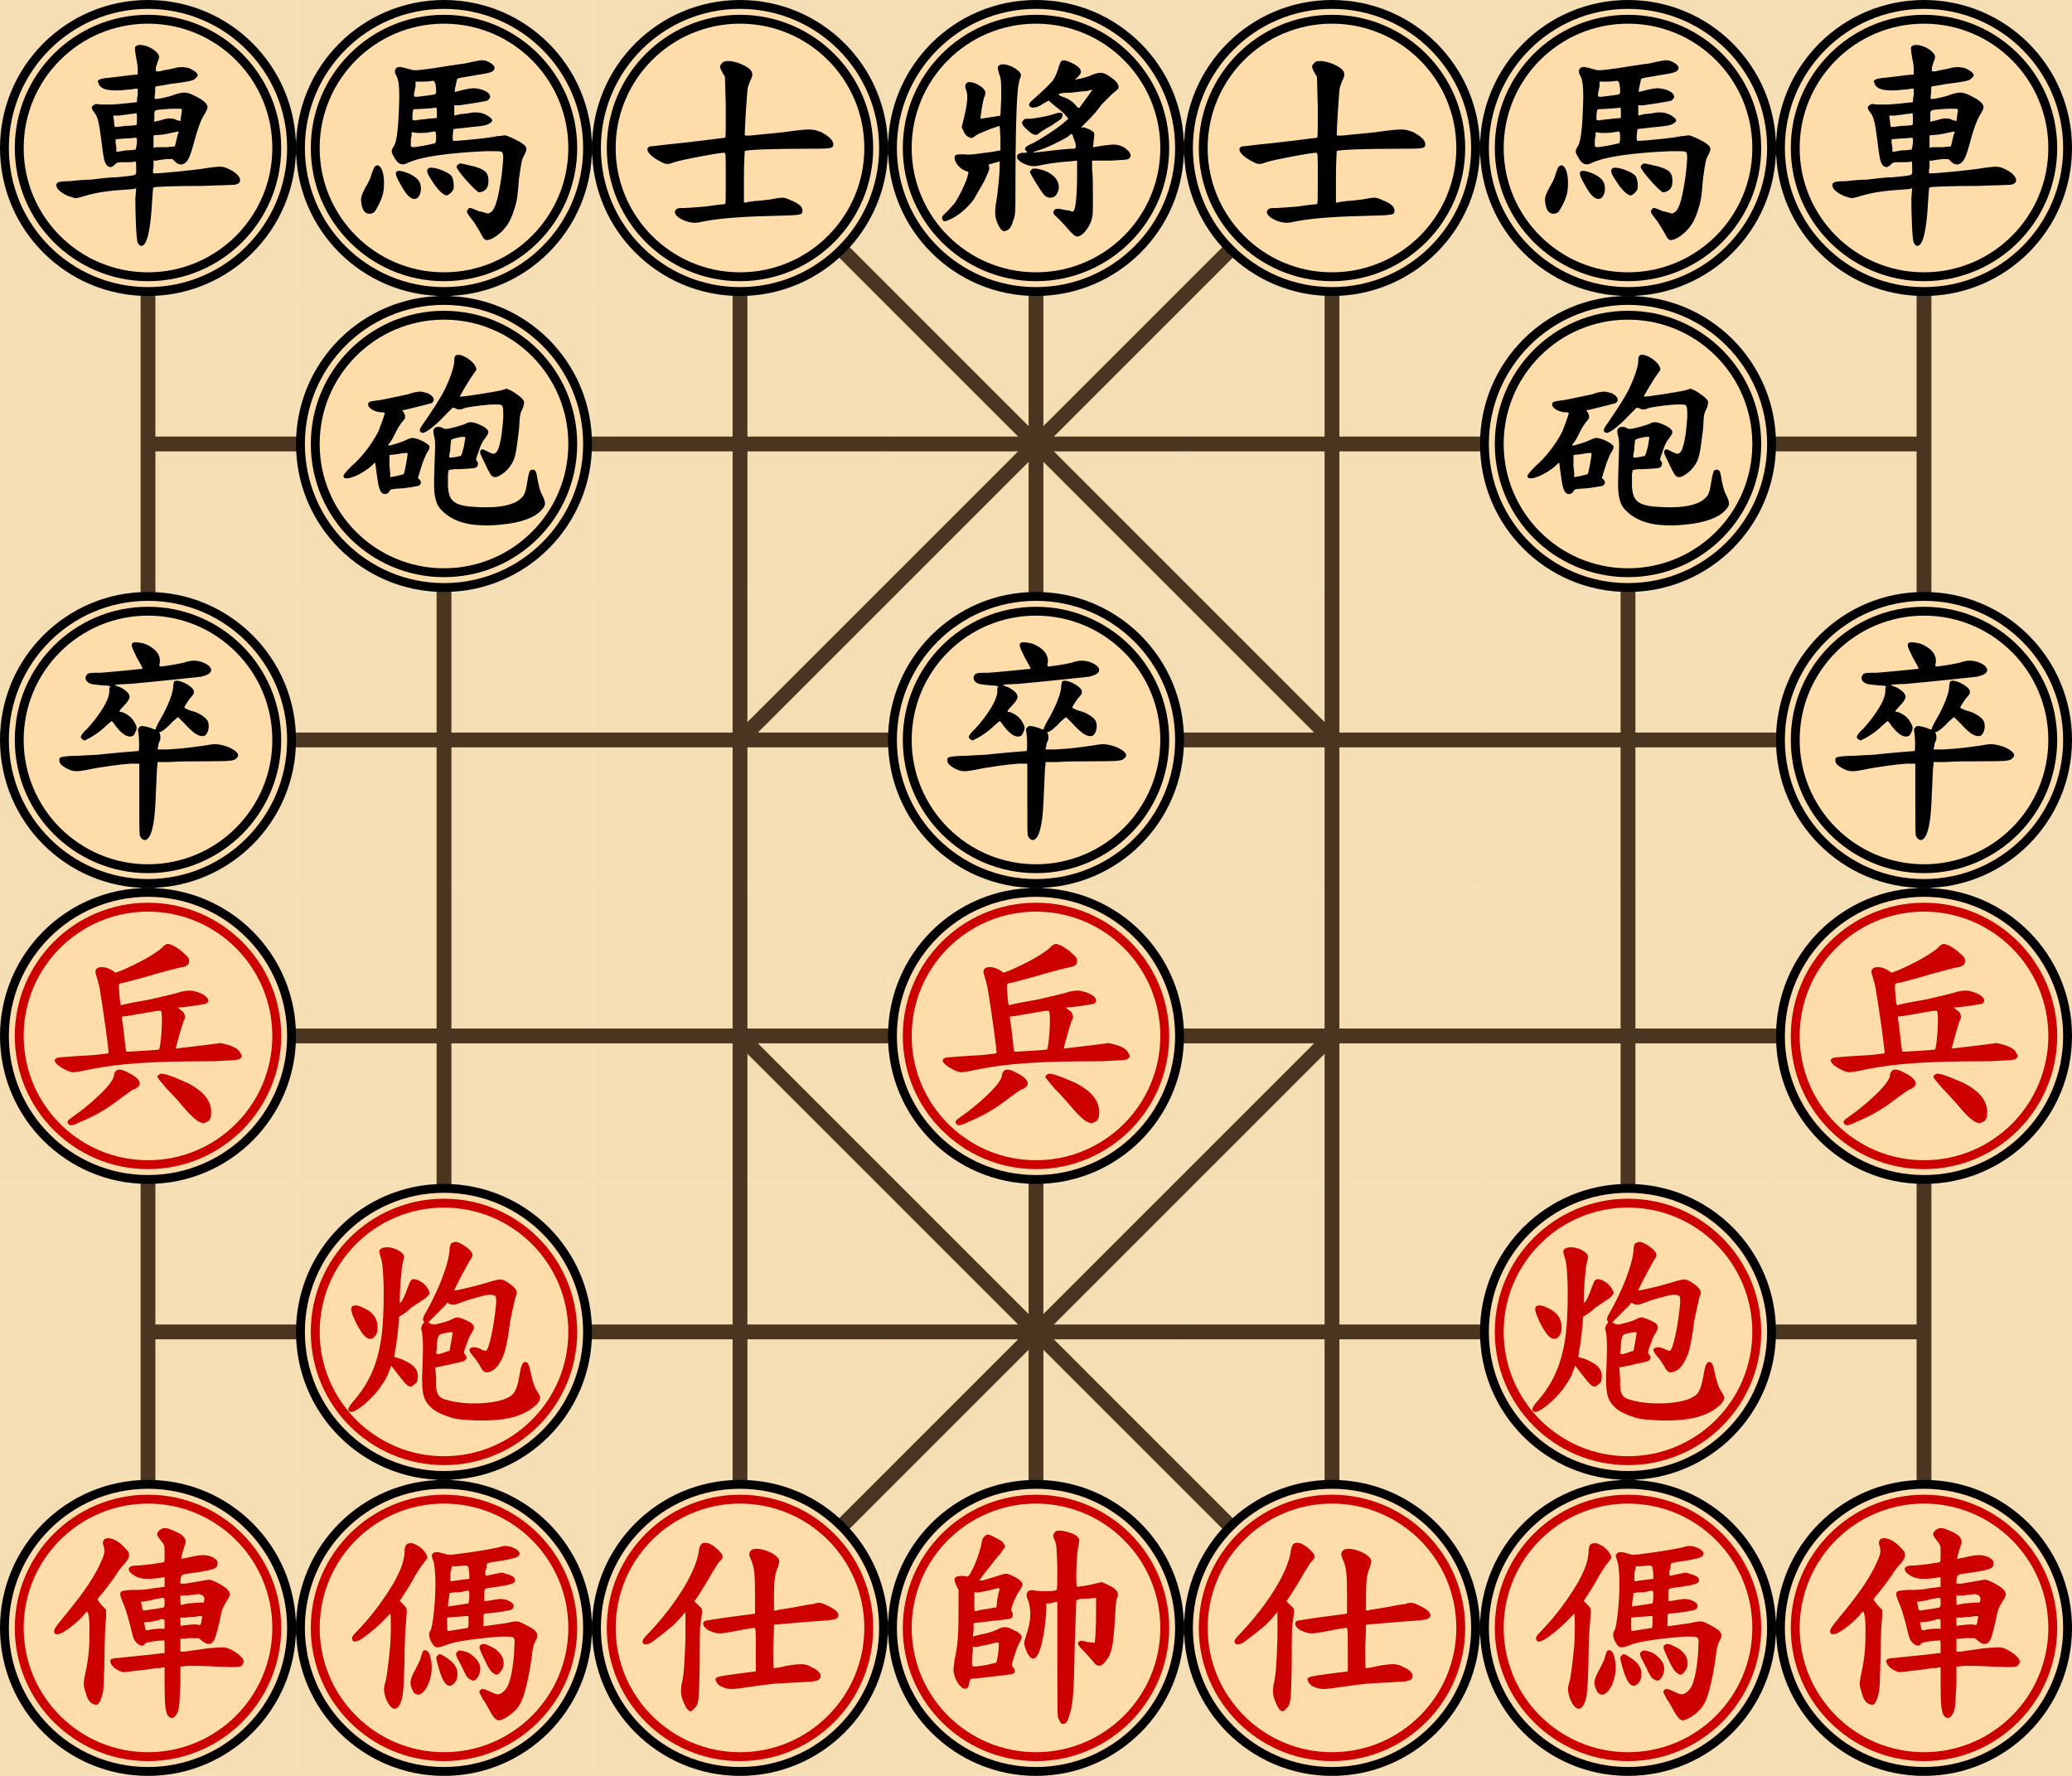
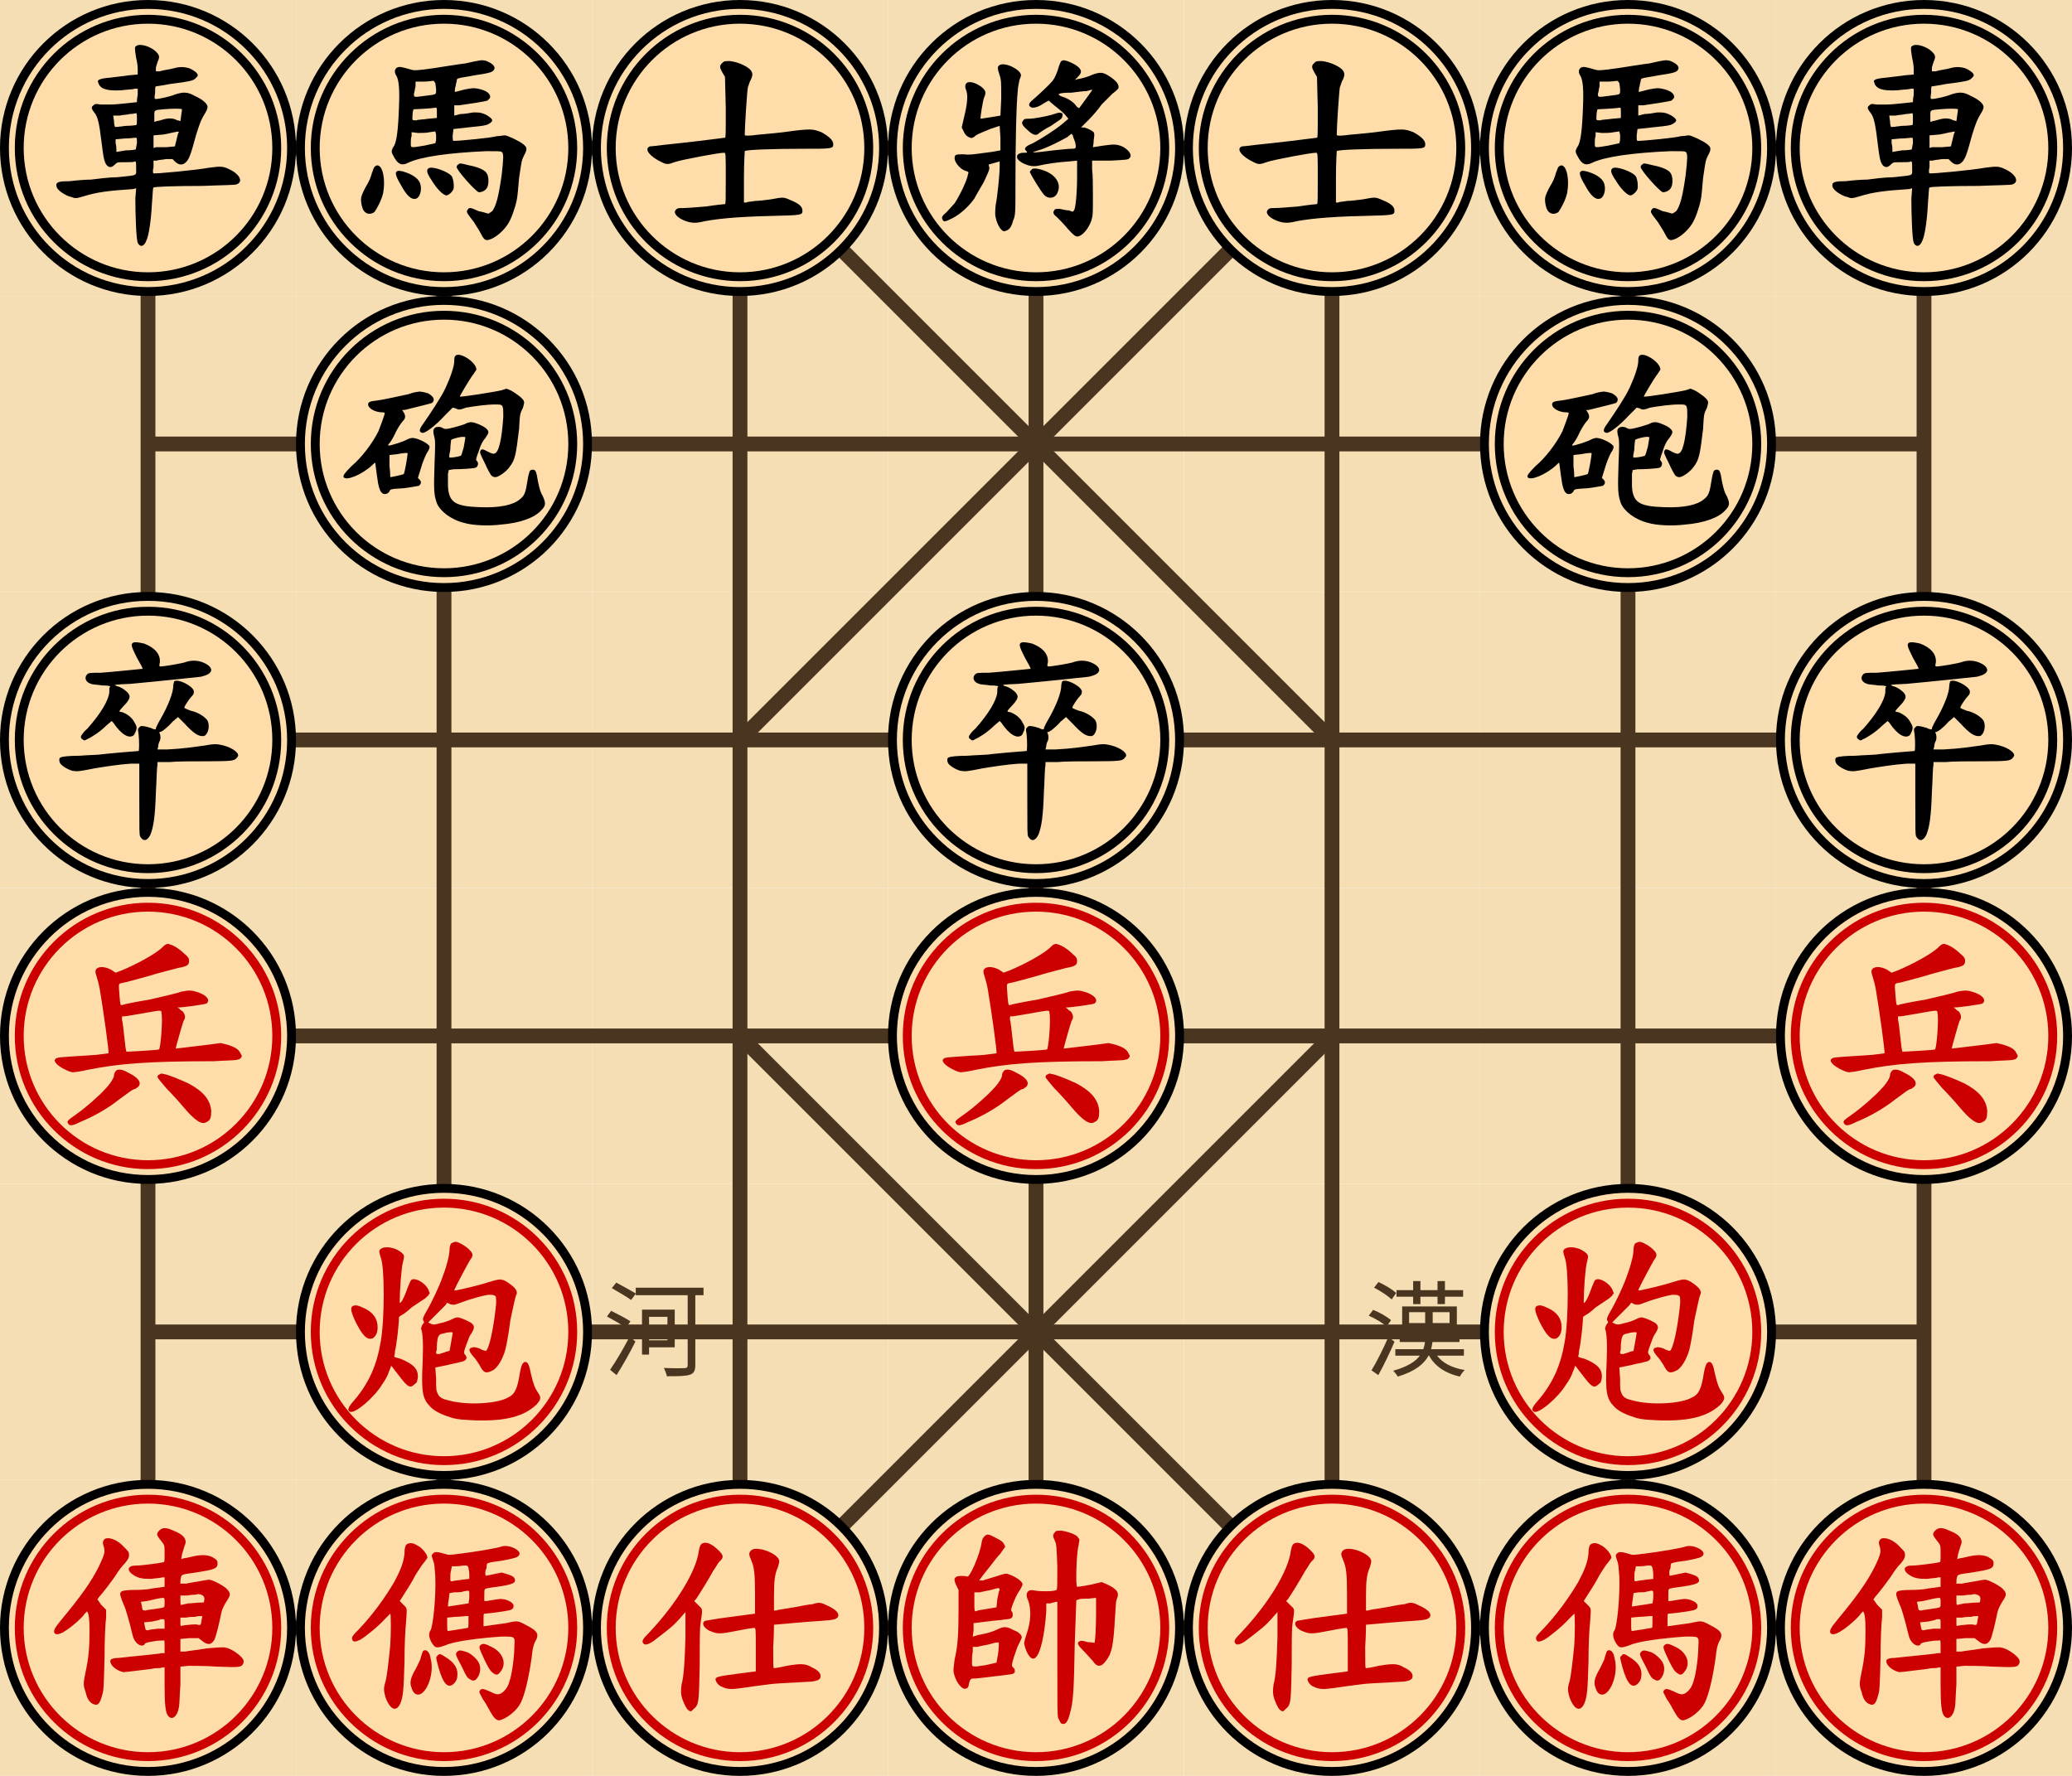
<svg xmlns="http://www.w3.org/2000/svg" viewBox="0 0 280 240" width="280" height="240">
  <defs>
    <symbol id="piece-mce-xiangqi-trad-bR" viewBox="0 0 100 100">
      <g transform="translate(50,50)">
        <circle r="48.5" stroke-width="3" stroke="#000" fill="#fda" />
        <circle r="43.5" stroke-width="3" stroke="#000" fill="none" />
        <path transform="scale(0.267)" fill="#000" d="M-15,-129C-17,-128 -17,-126 -15,-114C-14,-110 -13,-104 -13,-100L-13,-93 -24,-92C-30,-91 -41,-90 -48,-89C-61,-88 -65,-86 -63,-83C-61,-75 -53,-72 -34,-73C-27,-74 -19,-74 -17,-75L-13,-75 -13,-67C-14,-63 -14,-59 -14,-58C-15,-58 -39,-55 -47,-55C-50,-55 -57,-55 -60,-55C-66,-56 -67,-56 -69,-54C-72,-52 -72,-50 -68,-45C-64,-40 -62,-34 -59,-9C-56,16 -55,18 -52,22C-49,25 -46,25 -42,21C-39,18 -39,18 -29,18C-23,18 -17,18 -17,17C-15,17 -15,18 -15,25C-15,36 -12,34 -39,37C-49,37 -64,39 -72,40C-79,40 -91,41 -99,42C-112,42 -116,43 -116,47C-116,49 -115,51 -114,52C-112,55 -103,61 -97,62C-92,64 -91,64 -81,61C-65,56 -50,54 -19,52L-15,51 -16,64C-16,83 -15,115 -13,120C-10,126 -5,125 -2,117C1,111 4,91 5,70C6,59 6,50 7,50C8,49 33,48 69,48C92,47 111,47 112,46C121,43 116,33 103,27C95,23 92,23 77,25C61,28 8,33 7,32C6,32 6,28 7,24L7,16 11,16C13,15 18,15 23,14L31,14 34,17C39,22 44,22 48,18C52,14 54,9 61,-17C66,-33 68,-37 71,-42C73,-45 75,-49 75,-50C77,-55 70,-61 59,-66C50,-71 45,-71 35,-68C28,-65 14,-62 10,-62C8,-62 8,-63 9,-70C9,-74 9,-78 10,-78C10,-78 18,-79 28,-81C52,-84 57,-85 60,-88C62,-90 63,-91 63,-92C63,-95 57,-99 52,-101C44,-103 40,-103 29,-100C24,-99 17,-98 15,-97L10,-97 10,-102C11,-105 12,-109 13,-111C15,-116 14,-118 10,-122C4,-128 -10,-133 -15,-129M43,-49C43,-47 41,-35 41,-34C40,-34 39,-35 37,-35C32,-38 26,-38 19,-36C16,-35 12,-34 11,-34L8,-33 8,-40C8,-48 7,-48 20,-49C31,-50 42,-50 43,-49M-14,-37C-14,-32 -14,-29 -15,-29C-15,-29 -21,-28 -28,-28C-36,-27 -42,-26 -42,-27C-42,-27 -43,-30 -43,-34L-44,-41 -36,-41C-32,-42 -26,-42 -23,-43C-19,-43 -16,-44 -15,-44C-14,-44 -14,-42 -14,-37M39,-20C38,-19 37,-15 36,-10L34,-2 23,-1C17,-1 11,-1 10,-1L7,0 7,-8L7,-16 19,-17C26,-18 32,-20 34,-20C38,-21 39,-21 39,-20M-14,-6C-15,-2 -15,2 -16,2C-16,2 -21,3 -28,3L-40,5 -40,2C-40,1 -40,-3 -41,-6L-41,-11 -30,-12C-24,-12 -17,-13 -16,-13C-14,-13 -14,-13 -14,-6" />
      </g>
    </symbol>
    <symbol id="piece-mce-xiangqi-trad-bN" viewBox="0 0 100 100">
      <g transform="translate(50,50)">
        <circle r="48.5" stroke-width="3" stroke="#000" fill="#fda" />
        <circle r="43.5" stroke-width="3" stroke="#000" fill="none" />
        <path transform="scale(0.267)" fill="#000" d="M27,-107C18,-106 -0,-103 -13,-101C-34,-98 -38,-98 -41,-99C-55,-103 -56,-103 -59,-102C-63,-100 -63,-95 -60,-91C-57,-85 -56,-74 -57,-51C-58,-22 -60,-9 -63,-3C-67,3 -67,5 -64,10C-59,20 -54,23 -46,19C-30,11 7,6 54,4C68,4 72,4 73,5C76,7 75,15 73,34C69,62 66,73 61,80C59,81 57,83 56,83C55,83 50,81 44,80C33,75 32,75 30,78C28,81 28,81 38,94C41,99 45,105 47,109C51,117 53,118 60,115C67,112 76,104 81,96C85,90 90,76 92,66C93,62 94,50 95,38C98,18 98,16 101,10C106,1 105,-1 100,-5C95,-9 80,-16 77,-16C75,-16 71,-15 67,-15C61,-13 20,-9 13,-9C11,-9 11,-9 11,-16L12,-24 30,-26C40,-27 50,-28 53,-29C57,-30 61,-33 61,-35C61,-37 56,-41 51,-43C46,-45 44,-45 37,-45C32,-44 25,-43 21,-43L13,-41 13,-48L13,-54 19,-54C33,-56 53,-59 55,-60C56,-61 57,-62 58,-63C60,-68 54,-73 43,-75C38,-76 36,-76 26,-74C19,-72 14,-71 14,-71C13,-71 14,-73 14,-76C15,-78 15,-82 16,-84C16,-87 17,-88 18,-88C20,-89 29,-90 39,-92C59,-95 63,-96 64,-101C64,-104 61,-107 54,-110C48,-112 45,-111 27,-107M-11,-82C-11,-81 -10,-77 -10,-74C-10,-67 -9,-68 -24,-66C-39,-64 -38,-64 -38,-69C-37,-71 -37,-75 -36,-78L-36,-84 -26,-84C-20,-84 -15,-85 -14,-85C-13,-85 -12,-84 -11,-82M-9,-45L-9,-38 -20,-37C-26,-36 -33,-36 -35,-35C-40,-35 -40,-35 -40,-38C-40,-44 -39,-50 -38,-49C-37,-49 -16,-50 -10,-51C-9,-51 -9,-49 -9,-45M-10,-10L-11,-6 -25,-3C-43,-0 -42,-0 -42,-6C-42,-9 -42,-13 -41,-15L-41,-20 -33,-19C-29,-19 -22,-19 -18,-20L-11,-21 -10,-17C-10,-16 -10,-12 -10,-10M18,21C17,21 16,23 16,24C16,28 39,54 44,56C48,56 52,54 54,51C57,47 57,36 54,32C52,28 43,24 32,22C20,19 20,19 18,21M-88,24C-89,25 -90,29 -91,31C-93,38 -94,41 -100,51C-104,59 -105,62 -105,65C-105,71 -103,79 -100,81C-97,84 -92,84 -88,81C-85,77 -79,66 -77,57C-74,41 -77,23 -84,22C-86,22 -87,23 -88,24M-20,26C-23,29 -21,33 -13,45C-7,54 -0,60 3,60C6,60 11,55 12,52C13,47 12,40 10,36C6,30 -16,22 -20,26M-60,30C-62,31 -61,36 -55,46C-47,61 -41,66 -35,64C-30,62 -27,51 -31,43C-33,39 -39,34 -48,31C-53,29 -59,28 -60,30" />
      </g>
    </symbol>
    <symbol id="piece-mce-xiangqi-trad-bA" viewBox="0 0 100 100">
      <g transform="translate(50,50)">
        <circle r="48.5" stroke-width="3" stroke="#000" fill="#fda" />
        <circle r="43.5" stroke-width="3" stroke="#000" fill="none" />
        <path transform="scale(0.267)" fill="#000" d="M-23,-107C-26,-104 -26,-102 -22,-95L-19,-90 -18,-51C-18,-17 -18,-13 -19,-13C-20,-13 -34,-11 -51,-9C-67,-7 -87,-5 -96,-4C-104,-3 -112,-2 -114,-2C-122,1 -114,11 -99,18C-93,21 -91,21 -83,18C-75,15 -27,6 -20,6C-18,6 -18,8 -18,39C-18,64 -18,71 -19,71C-20,71 -30,72 -43,74C-55,75 -68,76 -72,76C-78,76 -79,76 -81,78C-85,82 -80,88 -70,92C-62,95 -57,95 -51,94C-34,90 -6,87 39,86C79,85 79,85 79,79C79,74 74,70 64,66C55,62 55,62 39,65C32,66 23,67 19,67C14,68 9,68 8,69L5,69 5,37C5,19 6,4 6,4C7,2 47,1 78,1C117,1 118,1 118,-5C118,-10 112,-15 103,-20C92,-24 91,-25 55,-20C39,-18 22,-17 16,-16C6,-15 6,-16 6,-17C6,-26 9,-73 10,-77C11,-79 12,-84 14,-87C16,-92 16,-93 15,-96C13,-102 -2,-109 -13,-110C-20,-110 -20,-110 -23,-107" />
      </g>
    </symbol>
    <symbol id="piece-mce-xiangqi-trad-bK" viewBox="0 0 100 100">
      <g transform="translate(50,50)">
        <circle r="48.5" stroke-width="3" stroke="#000" fill="#fda" />
        <circle r="43.5" stroke-width="3" stroke="#000" fill="none" />
        <path transform="scale(0.267)" fill="#000" d="M32,-110C31,-109 29,-104 28,-100C26,-94 24,-89 21,-85C16,-79 4,-68 -4,-61C-9,-57 -10,-54 -7,-52C-5,-50 2,-51 9,-56L16,-60 23,-54C27,-51 33,-46 36,-43L41,-37 34,-31C23,-22 7,-12 -4,-6C-14,-2 -16,1 -12,4C-11,6 -11,6 -14,6C-16,6 -19,6 -21,7C-23,8 -24,9 -24,11C-24,14 -22,16 -17,19C-9,23 -3,24 5,22C14,20 27,18 42,17L52,16 52,36C52,58 50,77 48,79C47,81 46,81 42,79C39,79 34,78 30,77C25,77 24,77 23,79C21,82 22,84 27,88C29,90 35,96 40,102C47,110 50,112 52,112C58,112 66,103 70,92C72,85 72,84 72,62C72,49 72,34 71,27L71,16 94,16C112,15 117,15 118,13C122,10 119,4 111,-1C103,-5 99,-5 85,-3C78,-2 73,-1 72,-1C72,-2 73,-5 73,-10C74,-16 74,-18 73,-20C71,-22 65,-25 61,-26L57,-26 66,-35C71,-40 79,-49 83,-55C88,-60 95,-67 97,-69C100,-71 103,-74 104,-75C106,-80 102,-85 91,-92C84,-96 81,-96 72,-93C66,-90 58,-88 52,-87L49,-86 53,-90C58,-95 58,-98 54,-102C50,-106 39,-111 35,-111C34,-111 32,-110 32,-110M-46,-105C-49,-103 -49,-101 -46,-92C-44,-86 -44,-83 -44,-63L-45,-41 -57,-39C-64,-38 -70,-37 -70,-37C-71,-38 -67,-60 -66,-63C-65,-65 -64,-68 -64,-70C-64,-77 -83,-87 -88,-82C-90,-80 -90,-77 -88,-72C-86,-66 -87,-55 -91,-39L-94,-26 -92,-22C-90,-17 -87,-14 -83,-13C-82,-12 -79,-13 -76,-16C-73,-18 -65,-21 -58,-24L-46,-28 -45,-13C-45,-5 -45,3 -45,3C-46,3 -54,5 -64,6C-79,8 -84,9 -91,8C-101,8 -103,8 -103,13C-103,18 -96,27 -89,29C-85,30 -85,31 -86,33C-87,41 -97,61 -103,70C-106,73 -110,78 -113,81C-119,86 -120,88 -118,91C-117,94 -114,93 -106,89C-96,84 -85,74 -78,64C-76,60 -70,50 -66,43C-60,30 -59,28 -59,25L-60,21 -53,19L-46,17 -46,24C-46,34 -49,63 -51,72C-52,83 -52,85 -50,92C-47,101 -42,107 -39,105C-34,104 -31,100 -29,92C-26,85 -26,84 -26,43C-26,-2 -25,-56 -23,-73C-23,-78 -21,-84 -21,-86C-20,-88 -19,-91 -19,-92C-19,-99 -39,-109 -46,-105M71,-73C71,-73 56,-52 55,-51C54,-50 53,-51 51,-53C48,-58 40,-63 33,-65C25,-68 28,-70 45,-70C52,-71 61,-72 64,-72C71,-74 71,-74 71,-73M23,-43C14,-40 -3,-37 -9,-37C-13,-37 -15,-37 -16,-35C-19,-32 -18,-29 -11,-23C-5,-17 -0,-15 3,-18C4,-19 11,-24 19,-28C29,-35 33,-37 33,-39C34,-42 34,-42 33,-44C30,-45 29,-45 23,-43M47,-14C48,-11 50,-7 50,-5C51,1 50,1 44,1C41,1 32,2 22,3C-9,7 -7,6 3,3C14,-0 33,-10 40,-14C42,-16 45,-18 45,-18C45,-18 47,-16 47,-14M-6,28C-8,29 -8,31 -7,32C-6,35 7,56 10,59C15,65 24,64 27,57C34,43 21,29 0,26C-4,26 -5,26 -6,28" />
      </g>
    </symbol>
    <symbol id="piece-mce-xiangqi-trad-bC" viewBox="0 0 100 100">
      <g transform="translate(50,50)">
        <circle r="48.5" stroke-width="3" stroke="#000" fill="#fda" />
        <circle r="43.5" stroke-width="3" stroke="#000" fill="none" />
        <path transform="scale(0.267)" fill="#000" d="M14,-111C13,-110 13,-107 13,-105C13,-98 8,-84 2,-71C-3,-60 -17,-39 -26,-26C-32,-18 -32,-15 -27,-14C-23,-14 -11,-23 1,-36L11,-46 15,-45C18,-43 20,-43 28,-46C40,-48 54,-50 65,-50C75,-50 75,-50 75,-34C73,-4 69,11 64,12C63,13 60,12 56,10C49,6 47,6 46,9C45,11 46,13 52,25C55,32 59,39 60,40C61,41 63,42 65,42C69,42 79,35 83,29C90,20 91,14 95,-19C96,-38 96,-38 100,-46C101,-50 102,-53 101,-54C101,-57 90,-65 84,-68L79,-70 73,-68C65,-66 21,-59 20,-60C20,-61 33,-83 37,-88C39,-91 41,-94 41,-94C41,-104 18,-118 14,-111M-33,-66C-34,-66 -40,-65 -45,-63C-55,-61 -76,-56 -85,-55C-94,-54 -96,-53 -96,-50C-96,-45 -87,-40 -78,-40C-77,-40 -75,-40 -75,-39C-75,-37 -81,-21 -83,-16C-91,0 -105,18 -117,28C-126,37 -128,40 -127,42C-124,47 -104,39 -91,27C-89,25 -87,23 -87,24C-87,24 -86,31 -85,39C-83,55 -81,61 -77,63C-74,64 -71,63 -69,60C-68,57 -67,57 -51,56C-42,55 -33,53 -32,53C-29,51 -28,48 -31,45L-33,43 -29,30C-27,23 -24,16 -22,12C-18,6 -17,3 -20,1C-23,-2 -31,-6 -36,-7C-40,-8 -41,-8 -46,-6C-51,-3 -67,2 -70,2C-71,2 -71,1 -69,-1C-68,-2 -64,-8 -61,-15C-58,-21 -54,-27 -52,-29C-49,-32 -48,-35 -51,-40L-53,-43 -50,-43C-34,-47 -17,-51 -15,-52C-11,-56 -13,-60 -20,-64C-23,-65 -30,-67 -33,-66M26,-25C20,-23 7,-19 2,-19C1,-19 -2,-20 -3,-21C-6,-22 -10,-22 -12,-20C-14,-18 -14,-15 -12,-8C-11,-3 -11,0 -12,26C-13,57 -13,64 -9,75C-5,85 9,96 26,100C36,103 56,104 72,102C97,100 115,93 123,84C129,78 129,75 125,66C122,61 121,57 119,48C118,42 117,36 116,35C115,31 108,32 108,36C107,38 106,44 105,50C103,63 101,66 96,70C88,77 71,81 46,80C14,79 6,74 5,53C5,48 5,41 5,38L6,33 12,32C22,32 38,31 40,30C43,29 44,24 42,22C40,20 40,20 44,9C46,2 49,-4 52,-7C54,-10 56,-13 56,-14C57,-17 53,-21 46,-24C37,-28 33,-29 26,-25M27,-8C27,-7 26,-2 25,4C23,11 22,15 21,15C19,16 7,18 7,17C6,17 7,12 8,7C8,1 9,-4 9,-5C9,-6 19,-9 24,-9C26,-9 27,-9 27,-8M-46,12C-46,15 -50,38 -51,38C-52,39 -67,42 -68,42C-68,41 -68,35 -69,28L-69,14 -60,13C-49,11 -46,11 -46,12" />
      </g>
    </symbol>
    <symbol id="piece-mce-xiangqi-trad-bP" viewBox="0 0 100 100">
      <g transform="translate(50,50)">
        <circle r="48.5" stroke-width="3" stroke="#000" fill="#fda" />
        <circle r="43.5" stroke-width="3" stroke="#000" fill="none" />
        <path transform="scale(0.267)" fill="#000" d="M-19,-123C-22,-121 -21,-118 -14,-104C-10,-97 -6,-90 -7,-90C-7,-90 -46,-86 -60,-85C-73,-85 -75,-85 -77,-83C-81,-79 -79,-73 -72,-71C-70,-70 -64,-70 -58,-69C-49,-69 -47,-68 -48,-67C-49,-67 -49,-64 -49,-60C-50,-50 -60,-33 -77,-14C-82,-10 -85,-5 -85,-4C-85,-3 -84,-1 -83,-1C-81,1 -80,1 -77,-1C-72,-3 -61,-10 -53,-18L-46,-24 -44,-22C-34,-7 -24,-1 -18,-6C-17,-7 -16,-10 -15,-12C-14,-16 -14,-17 -17,-22C-20,-28 -25,-32 -32,-35C-38,-36 -38,-35 -28,-46C-23,-52 -22,-55 -25,-59C-27,-62 -34,-67 -39,-68C-44,-70 -44,-70 -22,-71C11,-74 58,-79 67,-80C75,-82 79,-84 80,-88C80,-91 78,-94 72,-97C64,-101 56,-101 49,-99C45,-97 20,-93 16,-93C14,-93 14,-94 15,-98C16,-109 8,-117 -5,-122C-14,-124 -17,-124 -19,-123M33,-74C33,-73 32,-71 32,-69C32,-60 26,-44 15,-25C12,-20 10,-15 10,-15C10,-13 10,-13 6,-14C5,-15 1,-16 -3,-17C-9,-18 -9,-18 -11,-16C-13,-14 -13,-14 -12,-8C-11,0 -11,14 -12,14C-14,14 -49,17 -57,18C-62,19 -75,19 -87,20C-99,20 -109,21 -110,22C-113,22 -113,28 -110,31C-107,34 -102,37 -96,39C-89,40 -88,40 -68,36C-56,34 -37,31 -22,30L-11,30 -11,74C-11,116 -11,119 -10,122C-6,129 -1,128 3,120C7,110 9,97 10,66C11,50 11,35 12,32L12,28 27,28C36,27 57,27 75,27C107,27 108,26 111,24C112,23 114,21 114,20C115,15 103,8 91,6C86,5 83,5 72,7C57,9 45,11 25,12L12,12 13,8C13,5 14,3 15,1C16,-1 16,-5 15,-8C14,-9 14,-10 15,-10C17,-10 24,-15 31,-23L38,-29 46,-21C58,-8 64,-4 71,-5C76,-7 79,-18 75,-25C72,-29 64,-35 54,-37C49,-39 46,-40 46,-41C46,-43 53,-53 56,-56C58,-58 58,-59 58,-62C56,-69 37,-78 33,-74" />
      </g>
    </symbol>
    <symbol id="piece-mce-xiangqi-trad-rP" viewBox="0 0 100 100">
      <g transform="translate(50,50)">
        <circle r="48.5" stroke-width="3" stroke="#000" fill="#fda" />
        <circle r="43.5" stroke-width="3" stroke="#c00" fill="none" />
        <path transform="scale(0.267)" fill="#c00" d="M23,-116C21,-115 19,-113 17,-111C8,-103 -14,-91 -33,-83L-41,-80 -47,-84C-55,-88 -62,-88 -65,-85C-67,-83 -67,-81 -65,-75C-64,-72 -62,-65 -61,-59C-57,-36 -49,21 -50,22C-50,22 -57,23 -66,24C-113,27 -115,27 -117,29C-119,31 -118,33 -115,36C-111,40 -99,46 -95,46C-94,46 -85,45 -77,43C-37,35 -1,32 83,32C98,31 112,31 113,30C115,30 117,29 118,27C119,26 119,25 117,22C115,17 110,14 100,11L92,9 77,11C60,13 36,16 35,16C35,15 44,-17 45,-19C48,-23 47,-27 44,-31C42,-32 40,-34 39,-35C37,-36 37,-36 38,-36C45,-36 72,-40 74,-41C79,-45 75,-51 64,-55C55,-58 52,-58 42,-56C37,-54 19,-50 2,-46C-16,-43 -31,-40 -33,-39C-35,-39 -35,-39 -36,-50C-37,-66 -38,-66 -33,-67C-31,-67 -17,-71 -2,-75C14,-80 31,-84 38,-86C50,-88 52,-90 52,-95C52,-98 51,-100 46,-104C40,-110 32,-115 27,-116C26,-117 24,-116 23,-116M17,-29C19,-22 16,15 14,17C14,18 -27,20 -27,20C-28,20 -29,11 -30,1C-31,-8 -32,-18 -33,-21C-33,-23 -33,-25 -32,-25C-32,-24 -22,-26 -10,-28C18,-33 17,-33 17,-29M-39,43C-41,44 -43,47 -43,50C-43,53 -48,61 -54,67C-61,75 -79,91 -92,100C-102,107 -103,108 -101,111C-99,114 -96,114 -86,109C-69,102 -51,92 -36,80C-25,72 -19,67 -16,67C-15,66 -13,65 -12,64C-8,59 -12,53 -24,47C-31,43 -35,42 -39,43M14,49C13,49 12,51 12,52C12,53 17,59 23,66C29,72 39,83 44,89C59,107 68,113 74,109C79,107 80,103 80,95C79,81 70,70 51,60C40,55 26,49 19,48C17,47 16,48 14,49" />
      </g>
    </symbol>
    <symbol id="piece-mce-xiangqi-trad-rC" viewBox="0 0 100 100">
      <g transform="translate(50,50)">
        <circle r="48.5" stroke-width="3" stroke="#000" fill="#fda" />
        <circle r="43.5" stroke-width="3" stroke="#c00" fill="none" />
        <path transform="scale(0.267)" fill="#c00" d="M9,-112C8,-110 7,-108 7,-104C7,-98 4,-85 -1,-72C-4,-62 -16,-36 -24,-23C-27,-17 -27,-16 -26,-14C-25,-13 -25,-11 -26,-11C-27,-10 -29,-6 -29,-4C-27,1 -26,13 -27,38C-29,77 -27,85 -17,95C-11,101 -2,105 11,109C19,111 23,111 40,112C78,113 101,107 117,92C123,85 123,83 119,77C115,71 113,66 110,53C108,42 106,38 103,38C100,38 98,41 96,52C93,71 90,79 81,83C67,91 30,93 7,87C-2,85 -6,83 -8,78C-10,74 -10,72 -10,59L-11,45 4,42C11,40 19,39 21,38C28,37 31,33 26,28C25,26 25,25 28,17C30,12 32,5 34,3C39,-5 39,-7 35,-11C32,-13 24,-17 19,-18C17,-19 14,-18 10,-16C6,-14 -0,-12 -5,-11C-12,-9 -13,-9 -16,-10L-20,-12 -10,-22C-5,-27 1,-33 2,-34L4,-37 8,-35C13,-34 13,-34 21,-37C31,-41 49,-46 56,-47C60,-47 62,-47 64,-46C66,-45 66,-44 66,-36C63,-5 57,22 53,24C52,24 48,23 45,21C39,19 37,19 35,20C31,21 31,24 37,31C40,34 43,39 45,42C50,52 53,53 61,49C66,47 72,38 75,30C78,24 81,8 84,-15C86,-24 88,-34 89,-38C90,-42 91,-47 92,-48C93,-52 90,-56 83,-61C79,-64 75,-66 73,-66C71,-67 67,-66 60,-64C54,-62 43,-59 35,-57C14,-52 13,-52 13,-53C15,-58 31,-88 33,-91C37,-96 37,-99 33,-103C29,-108 18,-114 15,-114C13,-114 11,-113 9,-112M-80,-105C-83,-103 -82,-101 -80,-94C-75,-82 -75,-17 -80,12C-85,42 -95,65 -114,87C-121,95 -123,99 -119,101C-113,104 -88,83 -78,66C-75,62 -71,55 -70,51C-68,47 -67,43 -67,43C-66,43 -63,48 -58,54C-46,70 -43,72 -37,66C-34,64 -34,63 -33,57C-33,47 -38,41 -55,34C-59,33 -63,32 -63,31C-63,31 -62,28 -62,24C-60,17 -57,-10 -57,-18C-57,-19 -56,-20 -54,-21C-52,-22 -46,-26 -41,-31C-35,-35 -29,-39 -26,-41C-24,-42 -21,-45 -20,-46L-18,-49 -20,-54C-24,-62 -36,-69 -41,-66C-42,-66 -44,-61 -46,-56C-49,-47 -52,-41 -54,-38C-56,-36 -56,-36 -56,-39C-56,-52 -54,-81 -52,-88C-51,-92 -50,-96 -51,-97C-51,-99 -59,-105 -65,-106C-71,-108 -78,-107 -80,-105M-115,-33C-119,-31 -118,-26 -112,-13C-103,5 -97,11 -90,8C-86,5 -84,1 -84,-6C-84,-17 -90,-25 -101,-30C-109,-34 -112,-34 -115,-33M11,1C11,2 10,7 9,13L7,24 3,25C1,26 -3,27 -6,28C-10,28 -10,28 -10,25C-9,24 -9,20 -9,16C-8,5 -7,3 -1,2C6,-0 11,-0 11,1" />
      </g>
    </symbol>
    <symbol id="piece-mce-xiangqi-trad-rR" viewBox="0 0 100 100">
      <g transform="translate(50,50)">
        <circle r="48.5" stroke-width="3" stroke="#000" fill="#fda" />
        <circle r="43.5" stroke-width="3" stroke="#c00" fill="none" />
        <path transform="scale(0.267)" fill="#c00" d="M15,-124C14,-123 12,-121 12,-120C11,-118 11,-117 19,-107C21,-104 21,-103 21,-93C21,-84 21,-83 19,-83C15,-82 0,-80 -11,-79C-21,-79 -22,-78 -24,-76C-25,-74 -24,-71 -20,-68C-13,-63 -8,-62 4,-62C10,-63 16,-63 18,-64L21,-64 21,-58L21,-52 6,-50C-3,-48 -13,-48 -21,-48C-37,-47 -38,-47 -31,-30C-28,-24 -25,-12 -23,-5C-19,11 -19,13 -16,17C-12,23 -5,24 -4,20C-3,19 0,18 7,17C12,16 18,16 19,16C21,15 21,16 21,24L21,32 17,32C14,33 -20,36 -37,38C-43,38 -45,39 -47,40C-48,42 -48,42 -47,45C-45,50 -37,55 -31,56C-29,56 -21,55 -13,54C-5,53 5,52 9,51C12,51 17,51 18,50L21,50 21,72C21,97 22,108 26,112C31,117 37,112 39,101C40,97 40,84 41,72L41,49 51,48C57,48 73,48 87,49C114,50 118,50 120,46C121,45 121,43 121,42C121,37 106,26 98,25C96,24 85,25 74,26C63,28 51,29 47,30L41,30 41,22L41,14 52,13L64,13 68,16C75,22 80,22 84,15C86,11 90,-5 93,-20C94,-24 96,-28 99,-33C105,-42 105,-44 99,-50C93,-55 81,-61 77,-61C76,-61 70,-60 65,-59C60,-58 52,-57 48,-56L41,-56 41,-58C41,-63 42,-67 44,-67C45,-68 52,-69 60,-70C85,-74 88,-75 88,-82C88,-85 87,-86 84,-88C77,-93 67,-93 55,-90C51,-89 46,-88 45,-88L42,-87 43,-93C44,-96 45,-100 46,-103C48,-108 48,-109 47,-112C45,-117 40,-120 30,-124C23,-127 19,-127 15,-124M-54,-113C-57,-111 -58,-108 -56,-103C-54,-96 -55,-93 -62,-78C-72,-58 -85,-40 -109,-11C-119,1 -120,4 -118,7C-116,9 -111,8 -105,4C-98,-0 -83,-13 -80,-18L-77,-21 -76,-19C-75,-17 -74,-11 -74,3C-74,25 -75,37 -79,56C-82,70 -82,73 -79,81C-77,90 -74,94 -70,96C-64,99 -61,97 -58,85C-56,79 -56,74 -55,38C-55,16 -54,-7 -53,-13L-53,-23 -59,-29L-64,-36 -62,-39C-59,-42 -44,-61 -38,-71C-36,-74 -32,-79 -29,-82C-25,-87 -24,-89 -24,-92C-24,-96 -25,-97 -30,-102C-38,-111 -48,-115 -54,-113M67,-42C71,-41 72,-38 71,-34C71,-32 71,-32 65,-32C62,-32 55,-31 51,-31C46,-30 42,-29 42,-29C41,-29 41,-32 41,-35L41,-41 50,-41C55,-42 59,-42 60,-42C63,-43 65,-43 67,-42M21,-32C21,-25 22,-26 9,-24C4,-23 -1,-23 -3,-22C-7,-22 -7,-22 -8,-29L-9,-33 -1,-34C7,-36 16,-38 19,-38C21,-38 21,-37 21,-32M68,-11C67,-4 67,-3 63,-4C60,-5 52,-4 44,-3C41,-2 41,-2 41,-7L41,-13 48,-13C52,-14 58,-14 60,-14C62,-15 65,-15 67,-15C69,-15 69,-15 68,-11M21,-5L21,1 12,1C7,2 2,2 0,3C-3,3 -3,3 -4,-2L-5,-7 5,-8C10,-9 15,-10 16,-11C16,-11 18,-11 19,-11C21,-11 21,-11 21,-5" />
      </g>
    </symbol>
    <symbol id="piece-mce-xiangqi-trad-rN" viewBox="0 0 100 100">
      <g transform="translate(50,50)">
        <circle r="48.5" stroke-width="3" stroke="#000" fill="#fda" />
        <circle r="43.5" stroke-width="3" stroke="#c00" fill="none" />
        <path transform="scale(0.267)" fill="#c00" d="M-48,-105C-49,-103 -50,-101 -50,-94C-51,-83 -55,-73 -63,-58C-76,-36 -91,-16 -107,1C-117,11 -117,12 -116,15C-115,18 -112,18 -106,15C-99,11 -82,-3 -75,-11C-71,-15 -68,-18 -68,-18C-67,-18 -67,8 -68,22C-70,42 -72,60 -74,68C-77,77 -76,80 -74,88C-68,104 -60,107 -55,95C-52,87 -51,81 -50,43C-50,23 -49,1 -48,-7C-47,-25 -46,-24 -51,-29L-56,-34 -49,-45C-45,-51 -39,-61 -36,-67C-32,-73 -28,-80 -25,-83C-23,-86 -21,-88 -21,-89C-21,-93 -28,-102 -35,-105C-40,-108 -45,-108 -48,-105M73,-103C68,-101 38,-96 21,-94C6,-92 6,-92 0,-94C-7,-96 -12,-97 -14,-94C-16,-92 -16,-92 -14,-86C-12,-81 -12,-78 -11,-65C-10,-38 -14,-2 -17,3C-20,7 -19,12 -16,18C-11,26 -10,26 2,22C12,17 44,13 72,11C90,11 90,10 89,24C89,36 86,59 83,67C81,75 77,80 72,83C68,85 65,84 57,80C50,77 47,76 45,80C44,81 45,82 49,90C52,94 56,101 58,105C63,114 66,117 70,117C79,115 92,105 97,95C102,85 107,65 111,37C112,26 113,23 115,18C121,8 119,4 103,-4C94,-9 92,-9 83,-7C80,-6 71,-5 64,-4L50,-2 50,-10C50,-16 50,-18 51,-18C55,-18 78,-21 81,-22C87,-23 88,-25 88,-28C88,-31 84,-34 77,-36C71,-37 72,-37 54,-34L51,-34 51,-41C51,-45 51,-49 52,-49C52,-50 59,-51 67,-52C88,-55 92,-57 89,-63C88,-65 86,-66 80,-68L73,-70 63,-68C58,-67 54,-66 53,-66C52,-66 52,-72 53,-74C54,-75 54,-77 54,-79C54,-81 55,-82 56,-82C58,-83 65,-84 73,-85C89,-88 93,-89 95,-92C99,-98 82,-106 73,-103M31,-76C31,-75 32,-71 32,-68L32,-62 23,-61C18,-60 12,-60 11,-59C8,-59 8,-59 8,-63C8,-66 8,-70 9,-73L10,-78 16,-78C20,-78 24,-79 26,-79C29,-79 30,-79 31,-76M32,-39C32,-35 31,-32 31,-31C30,-31 6,-27 5,-27C5,-27 5,-31 6,-36L7,-44 13,-45C17,-45 22,-45 24,-46C33,-48 32,-48 32,-39M31,-8C31,-3 31,0 30,0C30,0 24,1 18,2C11,3 5,4 5,4C4,4 4,0 4,-4L4,-13 14,-14C20,-14 26,-15 28,-15L31,-15 31,-8M46,22C44,24 44,25 52,42C57,52 59,55 62,57C66,60 68,60 71,56C80,46 75,31 60,24C52,20 49,19 46,22M-27,30C-27,31 -29,35 -30,40C-32,44 -35,51 -37,54C-42,63 -43,68 -42,73C-40,80 -38,83 -35,84C-25,88 -13,64 -16,43C-17,38 -18,33 -19,32C-21,28 -25,27 -27,30M17,30C14,33 14,33 23,50C28,61 30,64 33,65C37,68 40,67 43,62C46,57 47,50 44,44C42,40 36,34 30,31C21,28 19,28 17,30M-8,35C-11,37 -10,38 -7,50C-1,71 5,77 12,71C16,67 17,64 17,58C17,50 12,43 2,37C-4,33 -6,32 -8,35" />
      </g>
    </symbol>
    <symbol id="piece-mce-xiangqi-trad-rA" viewBox="0 0 100 100">
      <g transform="translate(50,50)">
        <circle r="48.5" stroke-width="3" stroke="#000" fill="#fda" />
        <circle r="43.5" stroke-width="3" stroke="#c00" fill="none" />
        <path transform="scale(0.267)" fill="#c00" d="M-49,-106C-50,-105 -51,-103 -52,-98C-55,-72 -81,-30 -115,6C-123,14 -125,17 -122,20C-120,22 -116,21 -110,17C-89,1 -84,-3 -77,-11L-69,-20 -69,12C-70,44 -71,61 -74,72C-75,80 -75,84 -73,90C-70,98 -67,104 -64,105C-62,106 -62,106 -59,103C-52,97 -52,96 -51,48C-51,24 -51,0 -50,-5C-47,-26 -47,-23 -53,-29L-58,-34 -56,-36C-53,-40 -40,-61 -34,-72C-31,-76 -28,-82 -26,-84C-20,-89 -21,-92 -27,-98C-36,-107 -44,-110 -49,-106M14,-98C11,-95 11,-93 14,-86C18,-77 19,-69 19,-42L19,-18 -11,-14C-28,-12 -43,-9 -44,-9C-50,-6 -45,2 -35,5C-28,8 -22,7 -11,5C-1,3 15,0 18,0C20,0 20,2 20,27L20,55 -3,58C-26,61 -31,62 -31,65C-31,68 -27,73 -24,74C-16,78 -11,78 3,76C10,75 23,73 32,72C45,70 55,70 90,68C99,67 102,65 102,61C102,57 98,53 91,50C83,45 77,45 59,48C51,50 44,51 43,51C42,51 42,47 42,24C43,9 43,-3 43,-4C44,-4 86,-8 104,-9C119,-10 122,-11 124,-14C126,-18 122,-23 111,-28C103,-32 100,-33 92,-30C89,-30 78,-28 68,-26C57,-24 47,-23 46,-22L43,-22 43,-39C43,-60 44,-68 48,-77C50,-84 50,-84 49,-87C44,-96 20,-104 14,-98" />
      </g>
    </symbol>
    <symbol id="piece-mce-xiangqi-trad-rK" viewBox="0 0 100 100">
      <g transform="translate(50,50)">
        <circle r="48.5" stroke-width="3" stroke="#000" fill="#fda" />
        <circle r="43.5" stroke-width="3" stroke="#c00" fill="none" />
        <path transform="scale(0.267)" fill="#c00" d="M24,-121C21,-118 21,-116 24,-110C26,-105 26,-103 27,-77C27,-55 27,-49 26,-48C23,-46 7,-46 0,-47C-5,-48 -7,-48 -9,-47C-12,-45 -13,-41 -10,-35C-6,-24 -6,-9 -12,8C-14,14 -15,18 -15,20C-12,34 -5,43 0,37C6,31 11,8 13,-21L13,-31 18,-31C20,-32 23,-32 25,-33L27,-33 27,38C27,103 27,109 28,114C30,118 31,120 32,121C37,123 40,120 43,108C47,94 48,81 49,21L51,-35 54,-36C55,-37 61,-37 66,-37L76,-38 76,-18C76,0 75,17 74,19C73,19 70,18 65,18C59,16 57,16 55,17C51,19 53,22 61,30C65,34 70,40 72,42C77,50 83,50 89,41C96,32 98,22 100,-14C101,-28 101,-33 102,-36C106,-44 103,-49 90,-55L83,-58 75,-56C67,-54 55,-52 52,-52C50,-52 51,-95 54,-105L55,-112 52,-116C48,-119 40,-122 32,-123C26,-123 25,-123 24,-121M-65,-116C-67,-114 -68,-113 -69,-107C-71,-93 -84,-63 -87,-65C-90,-66 -98,-66 -100,-65C-104,-63 -104,-61 -101,-54L-98,-48 -98,-22C-98,7 -99,24 -103,40C-104,50 -105,53 -104,57C-102,67 -95,77 -90,77C-87,77 -85,75 -85,71C-83,64 -83,64 -76,64C-50,61 -31,59 -29,58C-26,57 -26,52 -29,50C-31,48 -31,47 -28,37C-26,32 -24,24 -22,21C-20,17 -18,13 -18,12C-18,9 -22,5 -28,3C-37,-2 -41,-2 -49,2C-55,5 -62,7 -73,9L-80,11 -79,3C-79,-2 -79,-6 -79,-6C-78,-6 -57,-9 -44,-10C-39,-11 -33,-11 -32,-12C-29,-13 -29,-17 -30,-20C-32,-22 -32,-23 -29,-31C-27,-36 -24,-43 -21,-47C-19,-50 -17,-54 -17,-55C-17,-59 -26,-65 -35,-68C-38,-69 -39,-69 -51,-65C-57,-63 -65,-61 -67,-60L-72,-60 -69,-64C-67,-67 -62,-73 -58,-78C-55,-82 -49,-90 -45,-94C-42,-99 -39,-102 -39,-103C-39,-103 -40,-105 -41,-107C-42,-109 -45,-111 -51,-114C-60,-119 -62,-119 -65,-116M-46,-48C-47,-47 -48,-41 -49,-36L-50,-26 -62,-24C-69,-23 -75,-22 -76,-21C-78,-21 -78,-22 -78,-33L-78,-45 -71,-45C-68,-46 -61,-47 -57,-48C-47,-51 -46,-51 -46,-48M-47,19C-47,20 -47,26 -48,33L-50,44 -63,47C-82,50 -81,50 -81,43C-81,39 -81,34 -80,30L-80,24 -74,24C-71,23 -65,22 -60,21C-50,18 -48,18 -47,19" />
      </g>
    </symbol>
  </defs>
  <rect x="0" y="0" width="40" height="40" fill="#f5deb3" data-sq="a6" class="board-cell" />
  <rect x="40" y="0" width="40" height="40" fill="#f5deb3" data-sq="b6" class="board-cell" />
  <rect x="80" y="0" width="40" height="40" fill="#f5deb3" data-sq="c6" class="board-cell" />
  <rect x="120" y="0" width="40" height="40" fill="#f5deb3" data-sq="d6" class="board-cell" />
  <rect x="160" y="0" width="40" height="40" fill="#f5deb3" data-sq="e6" class="board-cell" />
  <rect x="200" y="0" width="40" height="40" fill="#f5deb3" data-sq="f6" class="board-cell" />
  <rect x="240" y="0" width="40" height="40" fill="#f5deb3" data-sq="g6" class="board-cell" />
  <rect x="0" y="40" width="40" height="40" fill="#f5deb3" data-sq="a5" class="board-cell" />
  <rect x="40" y="40" width="40" height="40" fill="#f5deb3" data-sq="b5" class="board-cell" />
  <rect x="80" y="40" width="40" height="40" fill="#f5deb3" data-sq="c5" class="board-cell" />
  <rect x="120" y="40" width="40" height="40" fill="#f5deb3" data-sq="d5" class="board-cell" />
  <rect x="160" y="40" width="40" height="40" fill="#f5deb3" data-sq="e5" class="board-cell" />
  <rect x="200" y="40" width="40" height="40" fill="#f5deb3" data-sq="f5" class="board-cell" />
  <rect x="240" y="40" width="40" height="40" fill="#f5deb3" data-sq="g5" class="board-cell" />
  <rect x="0" y="80" width="40" height="40" fill="#f5deb3" data-sq="a4" class="board-cell" />
  <rect x="40" y="80" width="40" height="40" fill="#f5deb3" data-sq="b4" class="board-cell" />
  <rect x="80" y="80" width="40" height="40" fill="#f5deb3" data-sq="c4" class="board-cell" />
  <rect x="120" y="80" width="40" height="40" fill="#f5deb3" data-sq="d4" class="board-cell" />
  <rect x="160" y="80" width="40" height="40" fill="#f5deb3" data-sq="e4" class="board-cell" />
  <rect x="200" y="80" width="40" height="40" fill="#f5deb3" data-sq="f4" class="board-cell" />
  <rect x="240" y="80" width="40" height="40" fill="#f5deb3" data-sq="g4" class="board-cell" />
  <rect x="0" y="120" width="40" height="40" fill="#f5deb3" data-sq="a3" class="board-cell" />
  <rect x="40" y="120" width="40" height="40" fill="#f5deb3" data-sq="b3" class="board-cell" />
  <rect x="80" y="120" width="40" height="40" fill="#f5deb3" data-sq="c3" class="board-cell" />
  <rect x="120" y="120" width="40" height="40" fill="#f5deb3" data-sq="d3" class="board-cell" />
  <rect x="160" y="120" width="40" height="40" fill="#f5deb3" data-sq="e3" class="board-cell" />
  <rect x="200" y="120" width="40" height="40" fill="#f5deb3" data-sq="f3" class="board-cell" />
  <rect x="240" y="120" width="40" height="40" fill="#f5deb3" data-sq="g3" class="board-cell" />
  <rect x="0" y="160" width="40" height="40" fill="#f5deb3" data-sq="a2" class="board-cell" />
  <rect x="40" y="160" width="40" height="40" fill="#f5deb3" data-sq="b2" class="board-cell" />
  <rect x="80" y="160" width="40" height="40" fill="#f5deb3" data-sq="c2" class="board-cell" />
  <rect x="120" y="160" width="40" height="40" fill="#f5deb3" data-sq="d2" class="board-cell" />
  <rect x="160" y="160" width="40" height="40" fill="#f5deb3" data-sq="e2" class="board-cell" />
  <rect x="200" y="160" width="40" height="40" fill="#f5deb3" data-sq="f2" class="board-cell" />
  <rect x="240" y="160" width="40" height="40" fill="#f5deb3" data-sq="g2" class="board-cell" />
  <rect x="0" y="200" width="40" height="40" fill="#f5deb3" data-sq="a1" class="board-cell" />
  <rect x="40" y="200" width="40" height="40" fill="#f5deb3" data-sq="b1" class="board-cell" />
  <rect x="80" y="200" width="40" height="40" fill="#f5deb3" data-sq="c1" class="board-cell" />
  <rect x="120" y="200" width="40" height="40" fill="#f5deb3" data-sq="d1" class="board-cell" />
  <rect x="160" y="200" width="40" height="40" fill="#f5deb3" data-sq="e1" class="board-cell" />
  <rect x="200" y="200" width="40" height="40" fill="#f5deb3" data-sq="f1" class="board-cell" />
  <rect x="240" y="200" width="40" height="40" fill="#f5deb3" data-sq="g1" class="board-cell" />
  <line x1="20" y1="20" x2="260" y2="20" pointer-events="none" stroke="#4a3520" stroke-width="2" />
  <line x1="20" y1="60" x2="260" y2="60" pointer-events="none" stroke="#4a3520" stroke-width="2" />
  <line x1="20" y1="100" x2="260" y2="100" pointer-events="none" stroke="#4a3520" stroke-width="2" />
  <line x1="20" y1="140" x2="260" y2="140" pointer-events="none" stroke="#4a3520" stroke-width="2" />
  <line x1="20" y1="180" x2="260" y2="180" pointer-events="none" stroke="#4a3520" stroke-width="2" />
  <line x1="20" y1="220" x2="260" y2="220" pointer-events="none" stroke="#4a3520" stroke-width="2" />
  <line x1="20" y1="20" x2="20" y2="220" pointer-events="none" stroke="#4a3520" stroke-width="2" />
  <line x1="60" y1="20" x2="60" y2="220" pointer-events="none" stroke="#4a3520" stroke-width="2" />
  <line x1="100" y1="20" x2="100" y2="220" pointer-events="none" stroke="#4a3520" stroke-width="2" />
  <line x1="140" y1="20" x2="140" y2="220" pointer-events="none" stroke="#4a3520" stroke-width="2" />
  <line x1="180" y1="20" x2="180" y2="220" pointer-events="none" stroke="#4a3520" stroke-width="2" />
  <line x1="220" y1="20" x2="220" y2="220" pointer-events="none" stroke="#4a3520" stroke-width="2" />
  <line x1="260" y1="20" x2="260" y2="220" pointer-events="none" stroke="#4a3520" stroke-width="2" />
  <g pointer-events="none">
    <line x1="100" y1="20" x2="180" y2="100" stroke="#4a3520" stroke-width="2" pointer-events="none" />
    <line x1="180" y1="20" x2="100" y2="100" stroke="#4a3520" stroke-width="2" pointer-events="none" />
    <line x1="100" y1="140" x2="180" y2="220" stroke="#4a3520" stroke-width="2" pointer-events="none" />
    <line x1="180" y1="140" x2="100" y2="220" stroke="#4a3520" stroke-width="2" pointer-events="none" />
  </g>
+   <text x="80" y="184.9" text-anchor="middle" font-size="14" font-family="serif" pointer-events="none" fill="#4a3520">楚 河</text>
+   <text x="200" y="184.9" text-anchor="middle" font-size="14" font-family="serif" pointer-events="none" fill="#4a3520">漢 界</text>
  <g pointer-events="none">
    <use href="#piece-mce-xiangqi-trad-bR" x="0" y="0" width="40" height="40" />
    <use href="#piece-mce-xiangqi-trad-bN" x="40" y="0" width="40" height="40" />
    <use href="#piece-mce-xiangqi-trad-bA" x="80" y="0" width="40" height="40" />
    <use href="#piece-mce-xiangqi-trad-bK" x="120" y="0" width="40" height="40" />
    <use href="#piece-mce-xiangqi-trad-bA" x="160" y="0" width="40" height="40" />
    <use href="#piece-mce-xiangqi-trad-bN" x="200" y="0" width="40" height="40" />
    <use href="#piece-mce-xiangqi-trad-bR" x="240" y="0" width="40" height="40" />
    <use href="#piece-mce-xiangqi-trad-bC" x="40" y="40" width="40" height="40" />
    <use href="#piece-mce-xiangqi-trad-bC" x="200" y="40" width="40" height="40" />
    <use href="#piece-mce-xiangqi-trad-bP" x="0" y="80" width="40" height="40" />
    <use href="#piece-mce-xiangqi-trad-bP" x="120" y="80" width="40" height="40" />
    <use href="#piece-mce-xiangqi-trad-bP" x="240" y="80" width="40" height="40" />
    <use href="#piece-mce-xiangqi-trad-rP" x="0" y="120" width="40" height="40" />
    <use href="#piece-mce-xiangqi-trad-rP" x="120" y="120" width="40" height="40" />
    <use href="#piece-mce-xiangqi-trad-rP" x="240" y="120" width="40" height="40" />
    <use href="#piece-mce-xiangqi-trad-rC" x="40" y="160" width="40" height="40" />
    <use href="#piece-mce-xiangqi-trad-rC" x="200" y="160" width="40" height="40" />
    <use href="#piece-mce-xiangqi-trad-rR" x="0" y="200" width="40" height="40" />
    <use href="#piece-mce-xiangqi-trad-rN" x="40" y="200" width="40" height="40" />
    <use href="#piece-mce-xiangqi-trad-rA" x="80" y="200" width="40" height="40" />
    <use href="#piece-mce-xiangqi-trad-rK" x="120" y="200" width="40" height="40" />
    <use href="#piece-mce-xiangqi-trad-rA" x="160" y="200" width="40" height="40" />
    <use href="#piece-mce-xiangqi-trad-rN" x="200" y="200" width="40" height="40" />
    <use href="#piece-mce-xiangqi-trad-rR" x="240" y="200" width="40" height="40" />
  </g>
</svg>
